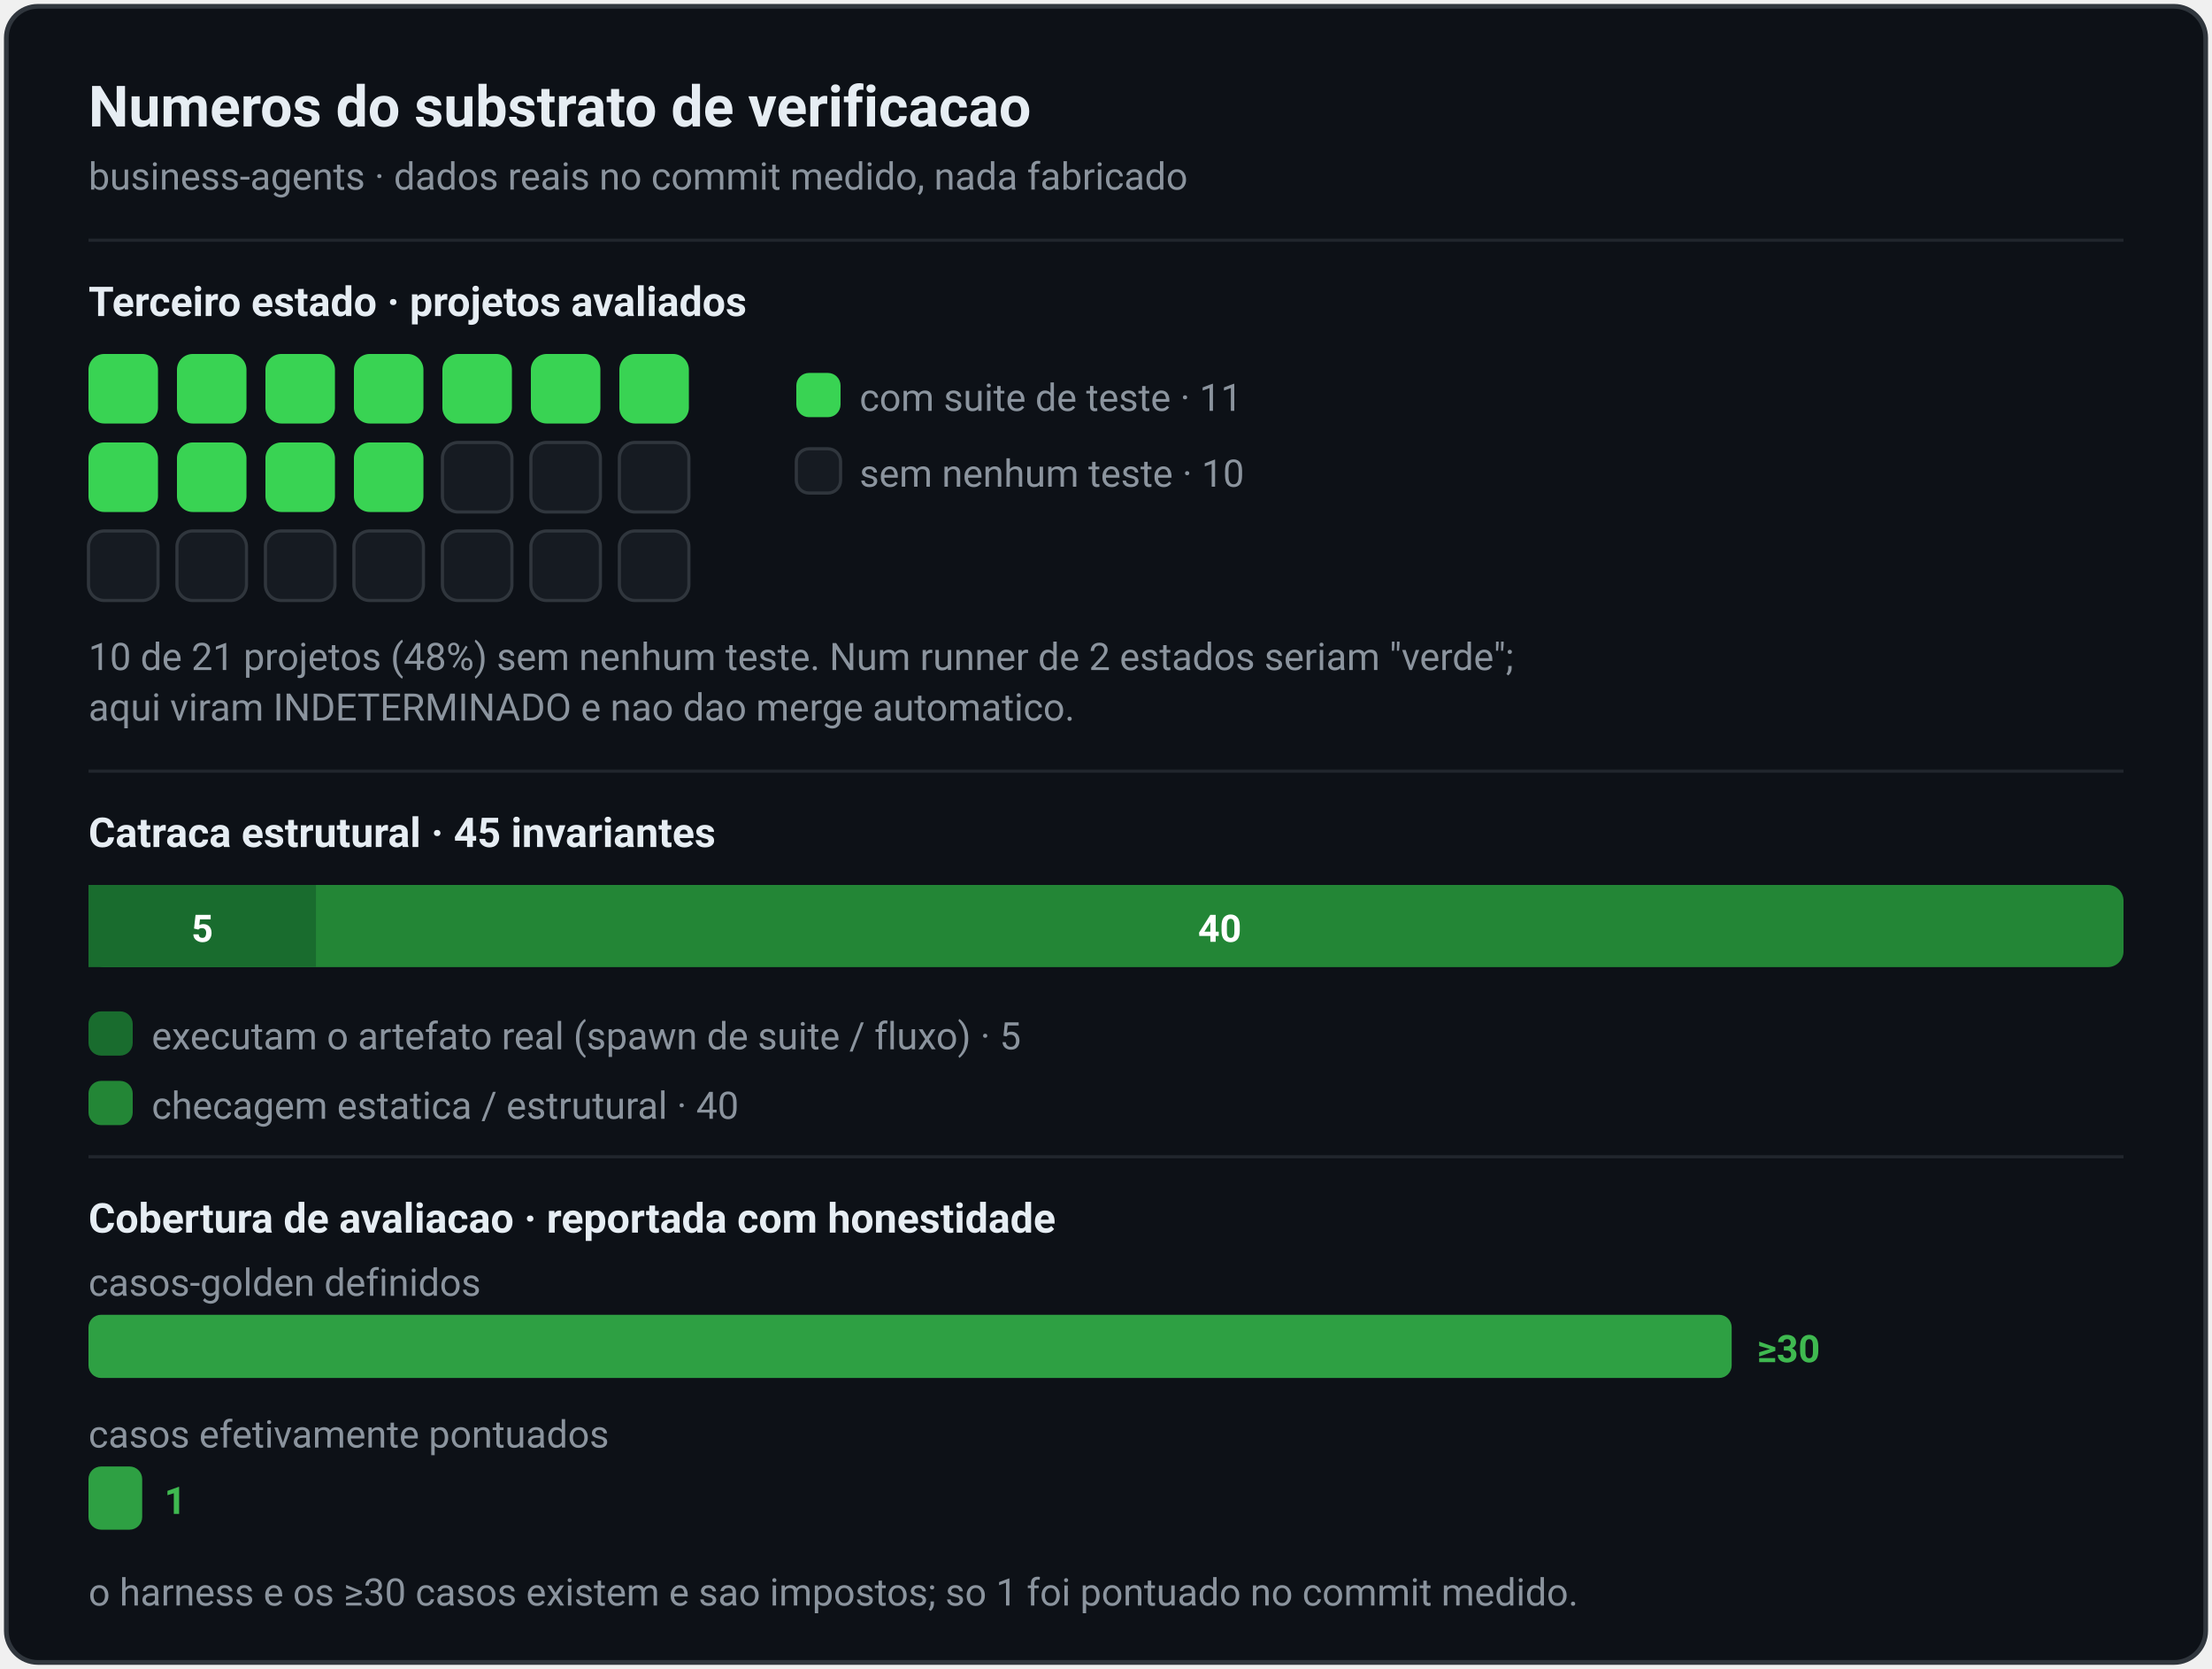
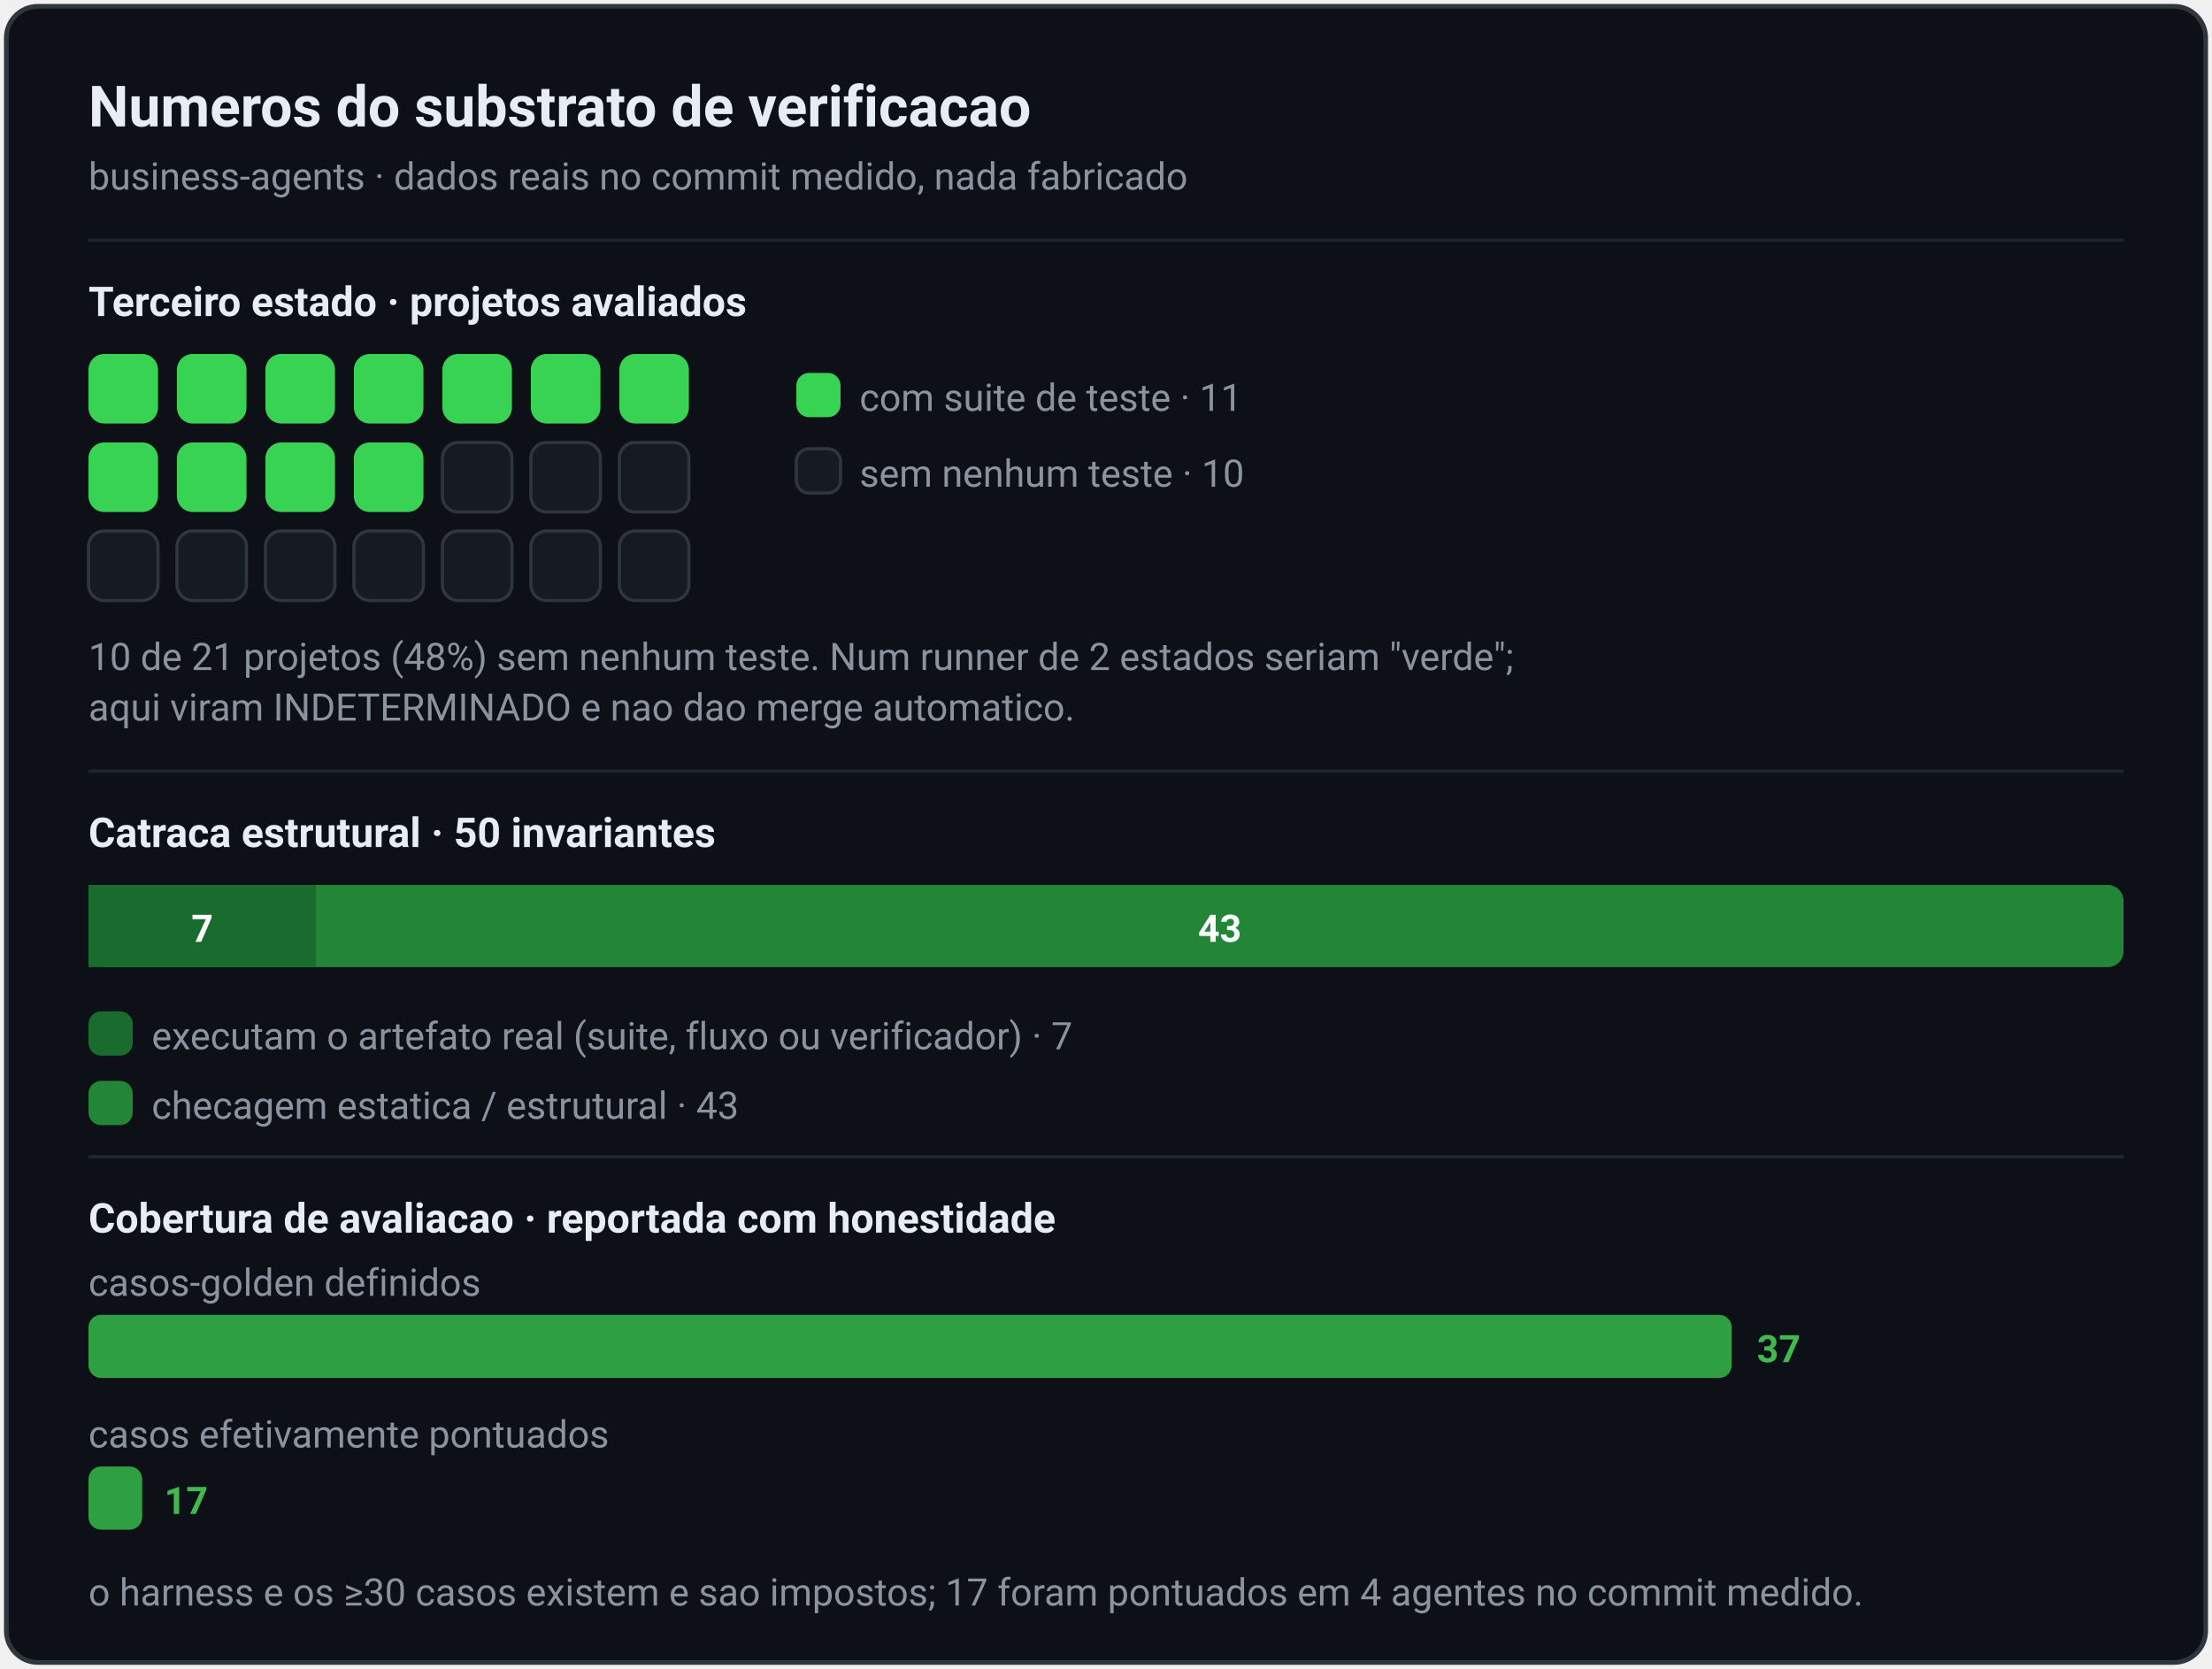
<svg xmlns="http://www.w3.org/2000/svg" viewBox="0 0 700 528" width="700" height="528" role="img" aria-label="Numeros do substrato de verificacao do business-agents">
  <style>
    text{font-family:-apple-system,BlinkMacSystemFont,"Segoe UI",Roboto,Helvetica,Arial,sans-serif}
    .h{font-size:18px;font-weight:700;fill:#e6edf3}
    .sub{font-size:12px;fill:#8b949e}
    .pt{font-size:13px;font-weight:600;fill:#e6edf3}
    .lg{font-size:12px;fill:#8b949e}
    .num{font-size:12px;font-weight:700;fill:#ffffff}
    .numg{font-size:12px;font-weight:700;fill:#3fb950}
  </style>
  <rect x="2" y="2" width="696" height="524" rx="10" fill="#0d1117" stroke="#30363d" stroke-width="1.5" />
  <text x="28" y="40" class="h">Numeros do substrato de verificacao</text>
  <text x="28" y="60" class="sub">business-agents · dados reais no commit medido, nada fabricado</text>
  <line x1="28" y1="76" x2="672" y2="76" stroke="#21262d" stroke-width="1" />
  <text x="28" y="100" class="pt">Terceiro estado · projetos avaliados</text>
  <rect x="28" y="112" width="22" height="22" rx="5" fill="#39d353" />
  <rect x="56" y="112" width="22" height="22" rx="5" fill="#39d353" />
  <rect x="84" y="112" width="22" height="22" rx="5" fill="#39d353" />
  <rect x="112" y="112" width="22" height="22" rx="5" fill="#39d353" />
  <rect x="140" y="112" width="22" height="22" rx="5" fill="#39d353" />
  <rect x="168" y="112" width="22" height="22" rx="5" fill="#39d353" />
  <rect x="196" y="112" width="22" height="22" rx="5" fill="#39d353" />
  <rect x="28" y="140" width="22" height="22" rx="5" fill="#39d353" />
  <rect x="56" y="140" width="22" height="22" rx="5" fill="#39d353" />
  <rect x="84" y="140" width="22" height="22" rx="5" fill="#39d353" />
  <rect x="112" y="140" width="22" height="22" rx="5" fill="#39d353" />
  <rect x="140" y="140" width="22" height="22" rx="5" fill="#161b22" stroke="#30363d" />
  <rect x="168" y="140" width="22" height="22" rx="5" fill="#161b22" stroke="#30363d" />
  <rect x="196" y="140" width="22" height="22" rx="5" fill="#161b22" stroke="#30363d" />
  <rect x="28" y="168" width="22" height="22" rx="5" fill="#161b22" stroke="#30363d" />
  <rect x="56" y="168" width="22" height="22" rx="5" fill="#161b22" stroke="#30363d" />
  <rect x="84" y="168" width="22" height="22" rx="5" fill="#161b22" stroke="#30363d" />
  <rect x="112" y="168" width="22" height="22" rx="5" fill="#161b22" stroke="#30363d" />
  <rect x="140" y="168" width="22" height="22" rx="5" fill="#161b22" stroke="#30363d" />
  <rect x="168" y="168" width="22" height="22" rx="5" fill="#161b22" stroke="#30363d" />
  <rect x="196" y="168" width="22" height="22" rx="5" fill="#161b22" stroke="#30363d" />
  <rect x="252" y="118" width="14" height="14" rx="4" fill="#39d353" />
  <text x="272" y="130" class="lg">com suite de teste · 11</text>
  <rect x="252" y="142" width="14" height="14" rx="4" fill="#161b22" stroke="#30363d" />
  <text x="272" y="154" class="lg">sem nenhum teste · 10</text>
  <text x="28" y="212" class="lg">10 de 21 projetos (48%) sem nenhum teste. Num runner de 2 estados seriam "verde";</text>
  <text x="28" y="228" class="lg">aqui viram INDETERMINADO e nao dao merge automatico.</text>
  <line x1="28" y1="244" x2="672" y2="244" stroke="#21262d" stroke-width="1" />
-   <text x="28" y="268" class="pt">Catraca estrutural · 45 invariantes</text>
+   <text x="28" y="268" class="pt">Catraca estrutural · 50 invariantes</text>
  <rect x="28" y="280" width="644" height="26" rx="5" fill="#238636" />
  <rect x="28" y="280" width="72" height="26" fill="#196c2e" />
-   <text x="64" y="298" class="num" text-anchor="middle">5</text>
-   <text x="386" y="298" class="num" text-anchor="middle">40</text>
+   <text x="64" y="298" class="num" text-anchor="middle">7</text>
+   <text x="386" y="298" class="num" text-anchor="middle">43</text>
  <rect x="28" y="320" width="14" height="14" rx="4" fill="#196c2e" />
-   <text x="48" y="332" class="lg">executam o artefato real (spawn de suite / fluxo) · 5</text>
+   <text x="48" y="332" class="lg">executam o artefato real (suite, fluxo ou verificador) · 7</text>
  <rect x="28" y="342" width="14" height="14" rx="4" fill="#238636" />
-   <text x="48" y="354" class="lg">checagem estatica / estrutural · 40</text>
+   <text x="48" y="354" class="lg">checagem estatica / estrutural · 43</text>
  <line x1="28" y1="366" x2="672" y2="366" stroke="#21262d" stroke-width="1" />
  <text x="28" y="390" class="pt">Cobertura de avaliacao · reportada com honestidade</text>
  <text x="28" y="410" class="lg">casos-golden definidos</text>
  <rect x="28" y="416" width="520" height="20" rx="4" fill="#2ea043" />
-   <text x="556" y="431" class="numg">≥30</text>
+   <text x="556" y="431" class="numg">37</text>
  <text x="28" y="458" class="lg">casos efetivamente pontuados</text>
  <rect x="28" y="464" width="17" height="20" rx="4" fill="#2ea043" />
-   <text x="52" y="479" class="numg">1</text>
-   <text x="28" y="508" class="lg">o harness e os ≥30 casos existem e sao impostos; so 1 foi pontuado no commit medido.</text>
+   <text x="52" y="479" class="numg">17</text>
+   <text x="28" y="508" class="lg">o harness e os ≥30 casos existem e sao impostos; 17 foram pontuados em 4 agentes no commit medido.</text>
</svg>
